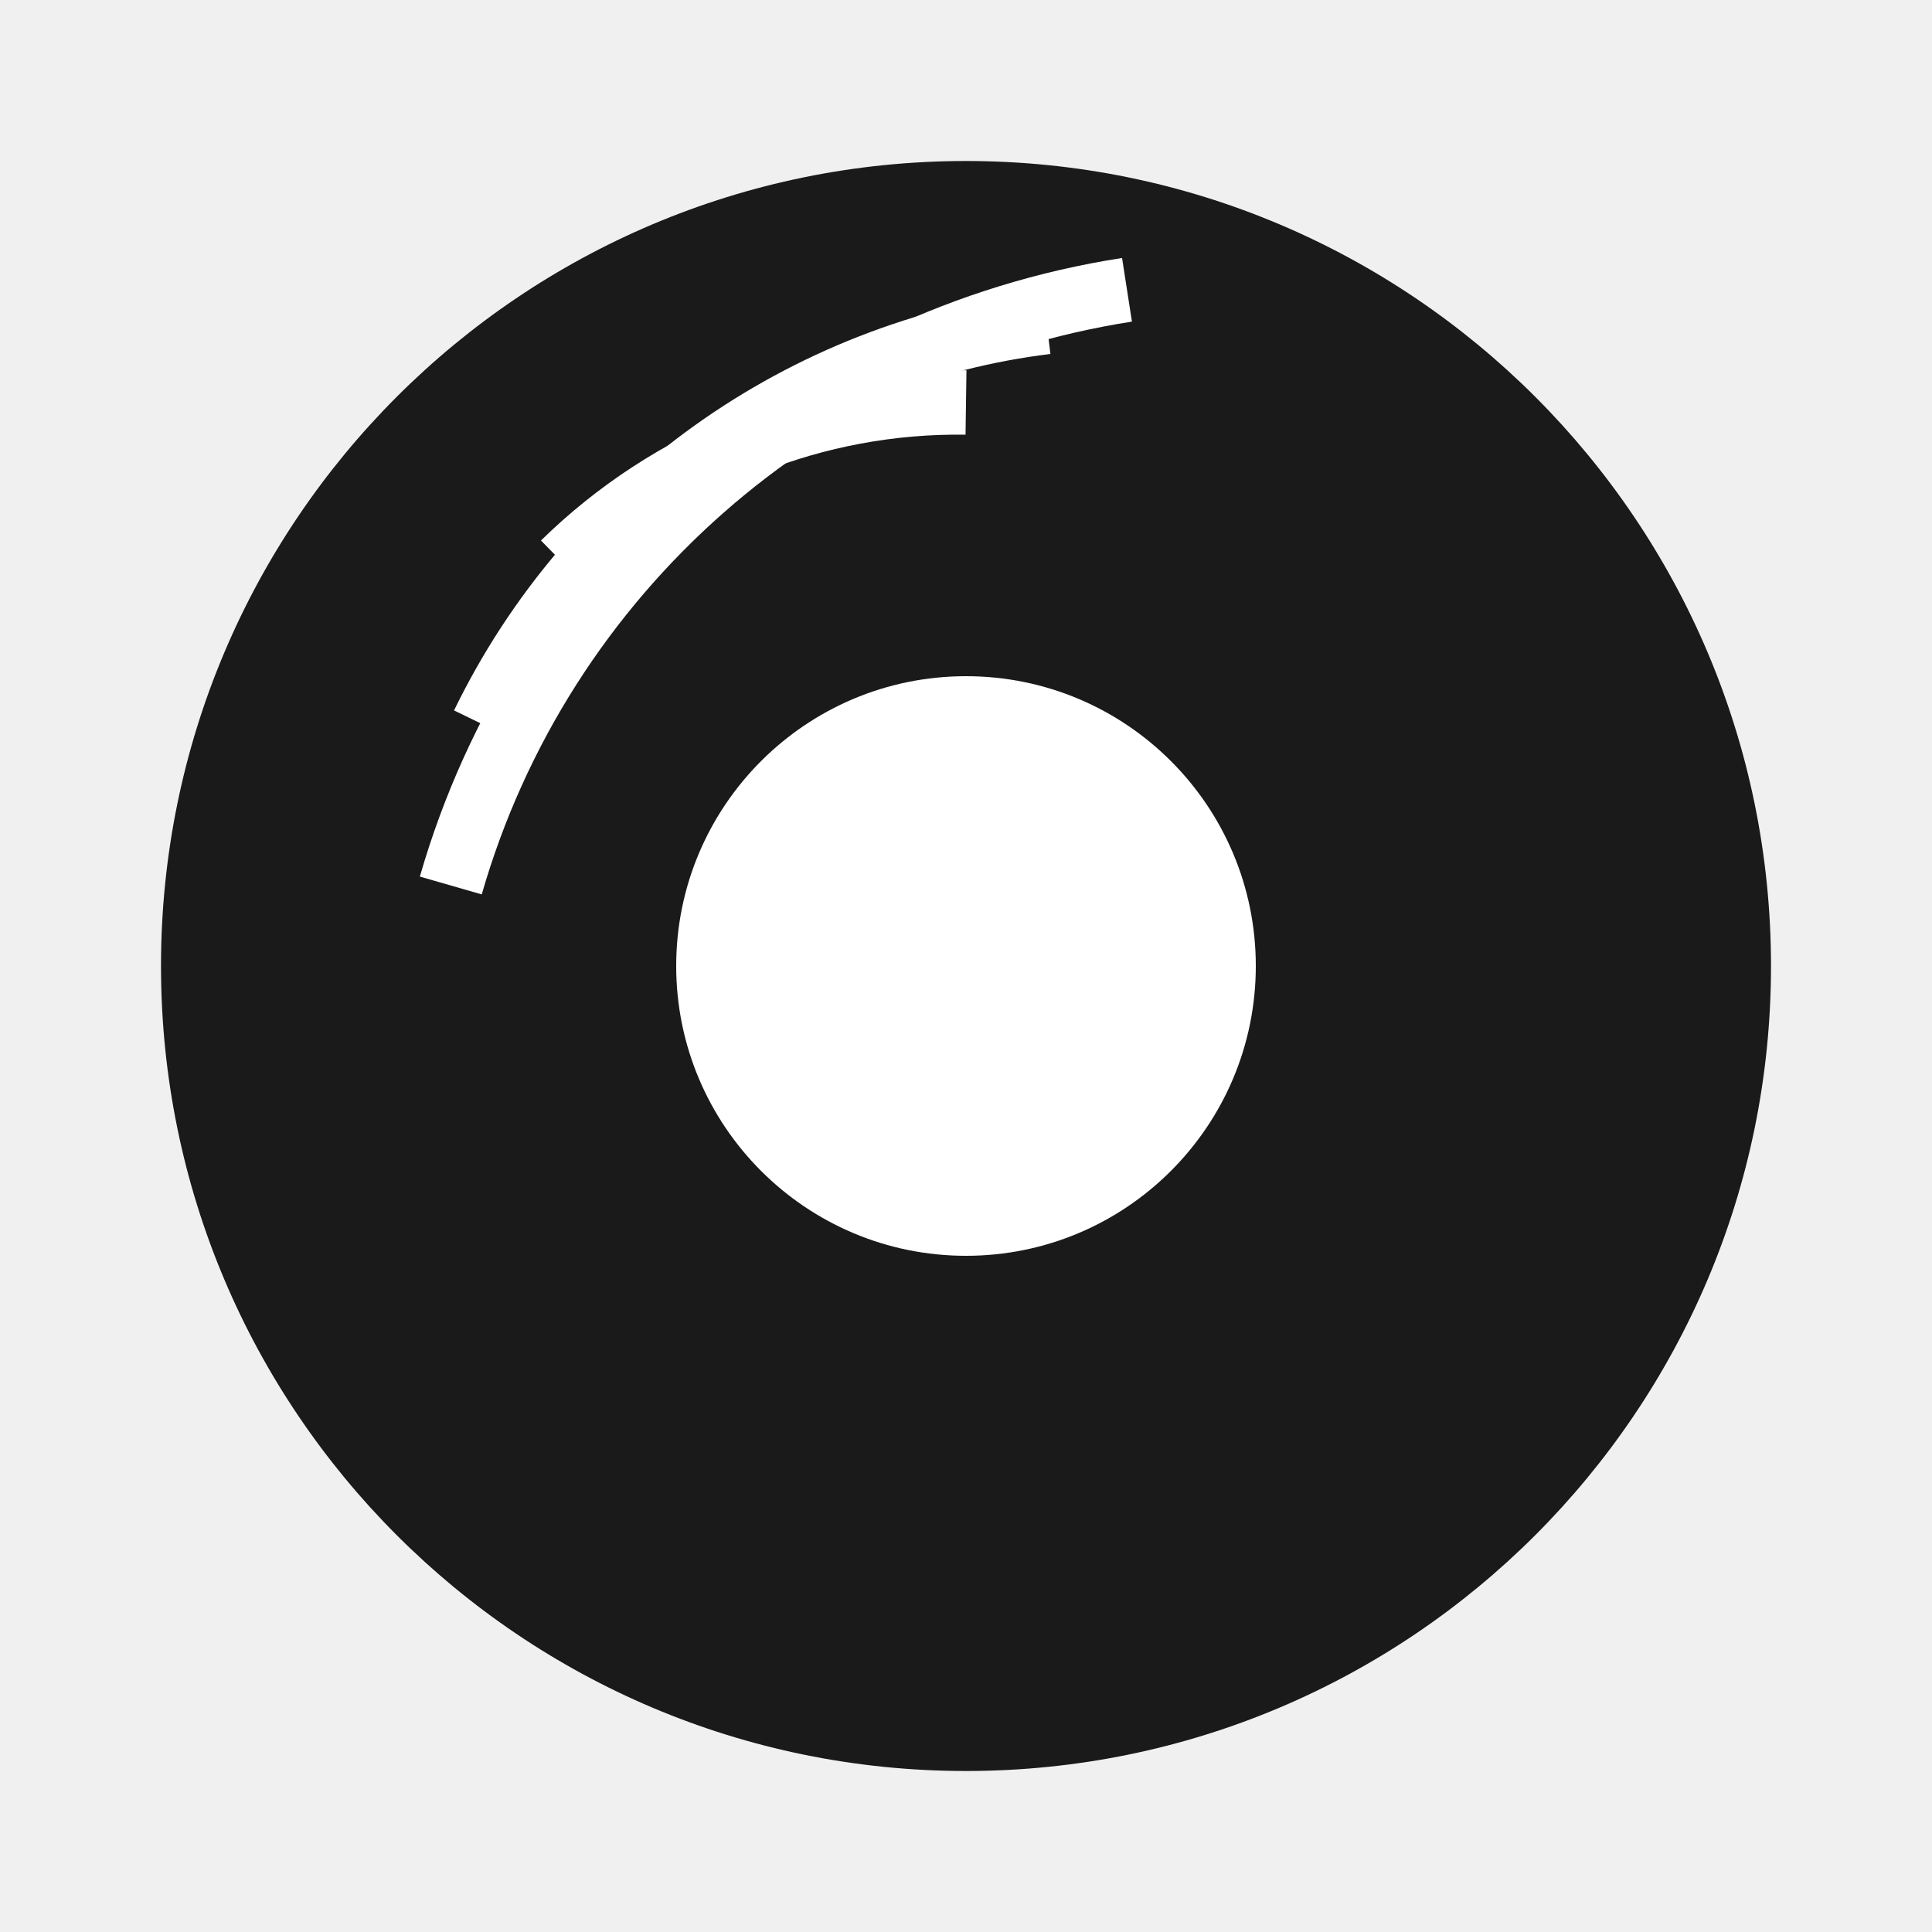
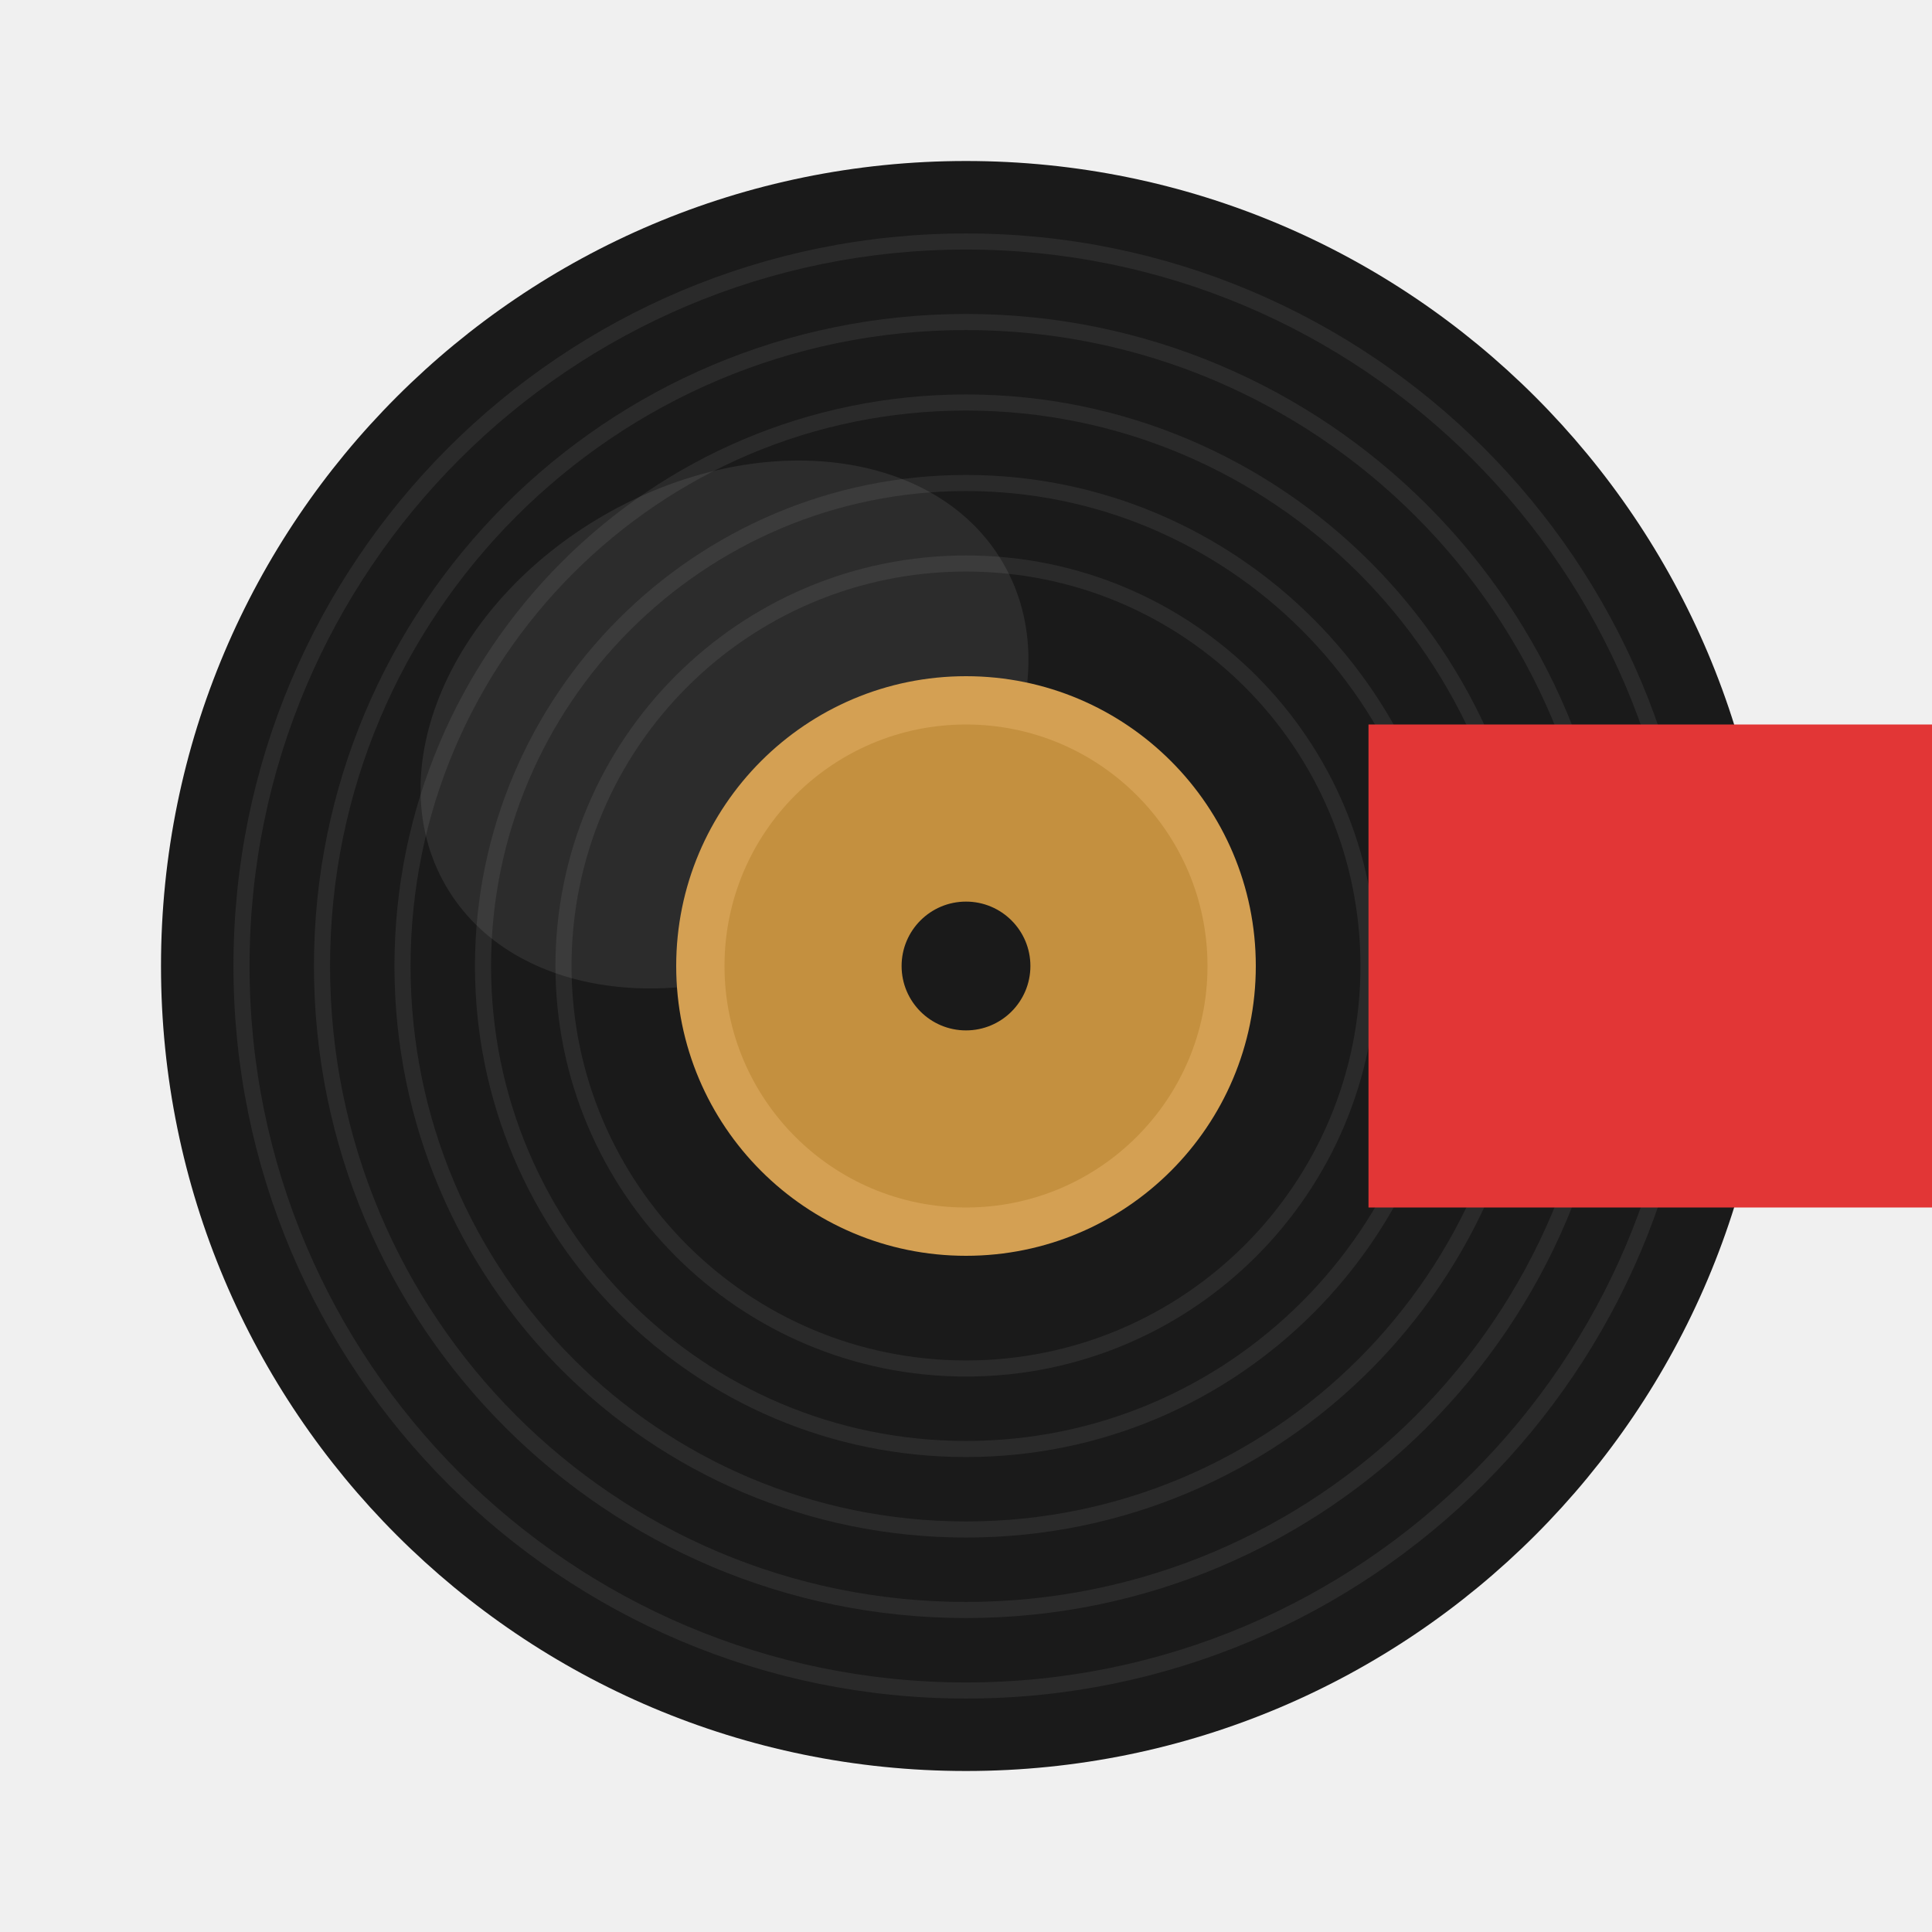
<svg xmlns="http://www.w3.org/2000/svg" width="120" height="120" viewBox="0 0 120 120">
  <circle cx="60" cy="60" r="50" fill="#1a1a1a" />
-   <circle cx="60" cy="60" r="18" fill="#ffffff" />
-   <path d="M35 35 A35 35 0 0 1 60 25" stroke="#ffffff" stroke-width="4" fill="none" />
-   <path d="M30 45 A45 45 0 0 1 65 20" stroke="#ffffff" stroke-width="4" fill="none" />
-   <path d="M28 55 A52 52 0 0 1 70 18" stroke="#ffffff" stroke-width="4" fill="none" />
+   <circle cx="60" cy="60" r="45" fill="none" stroke="#2a2a2a" stroke-width="1" />
+   <circle cx="60" cy="60" r="40" fill="none" stroke="#2a2a2a" stroke-width="1" />
+   <circle cx="60" cy="60" r="35" fill="none" stroke="#2a2a2a" stroke-width="1" />
+   <circle cx="60" cy="60" r="30" fill="none" stroke="#2a2a2a" stroke-width="1" />
+   <circle cx="60" cy="60" r="25" fill="none" stroke="#2a2a2a" stroke-width="1" />
+   <ellipse cx="45" cy="45" rx="20" ry="15" fill="white" opacity="0.08" transform="rotate(-30 45 45)" />
+   <circle cx="60" cy="60" r="18" fill="#D4A053" />
+   <circle cx="60" cy="60" r="15" fill="#C4903F" />
+   <circle cx="60" cy="60" r="4" fill="#1a1a1a" />
+   <rect x="85" y="45" width="35" height="30" fill="#E23636" />
</svg>
